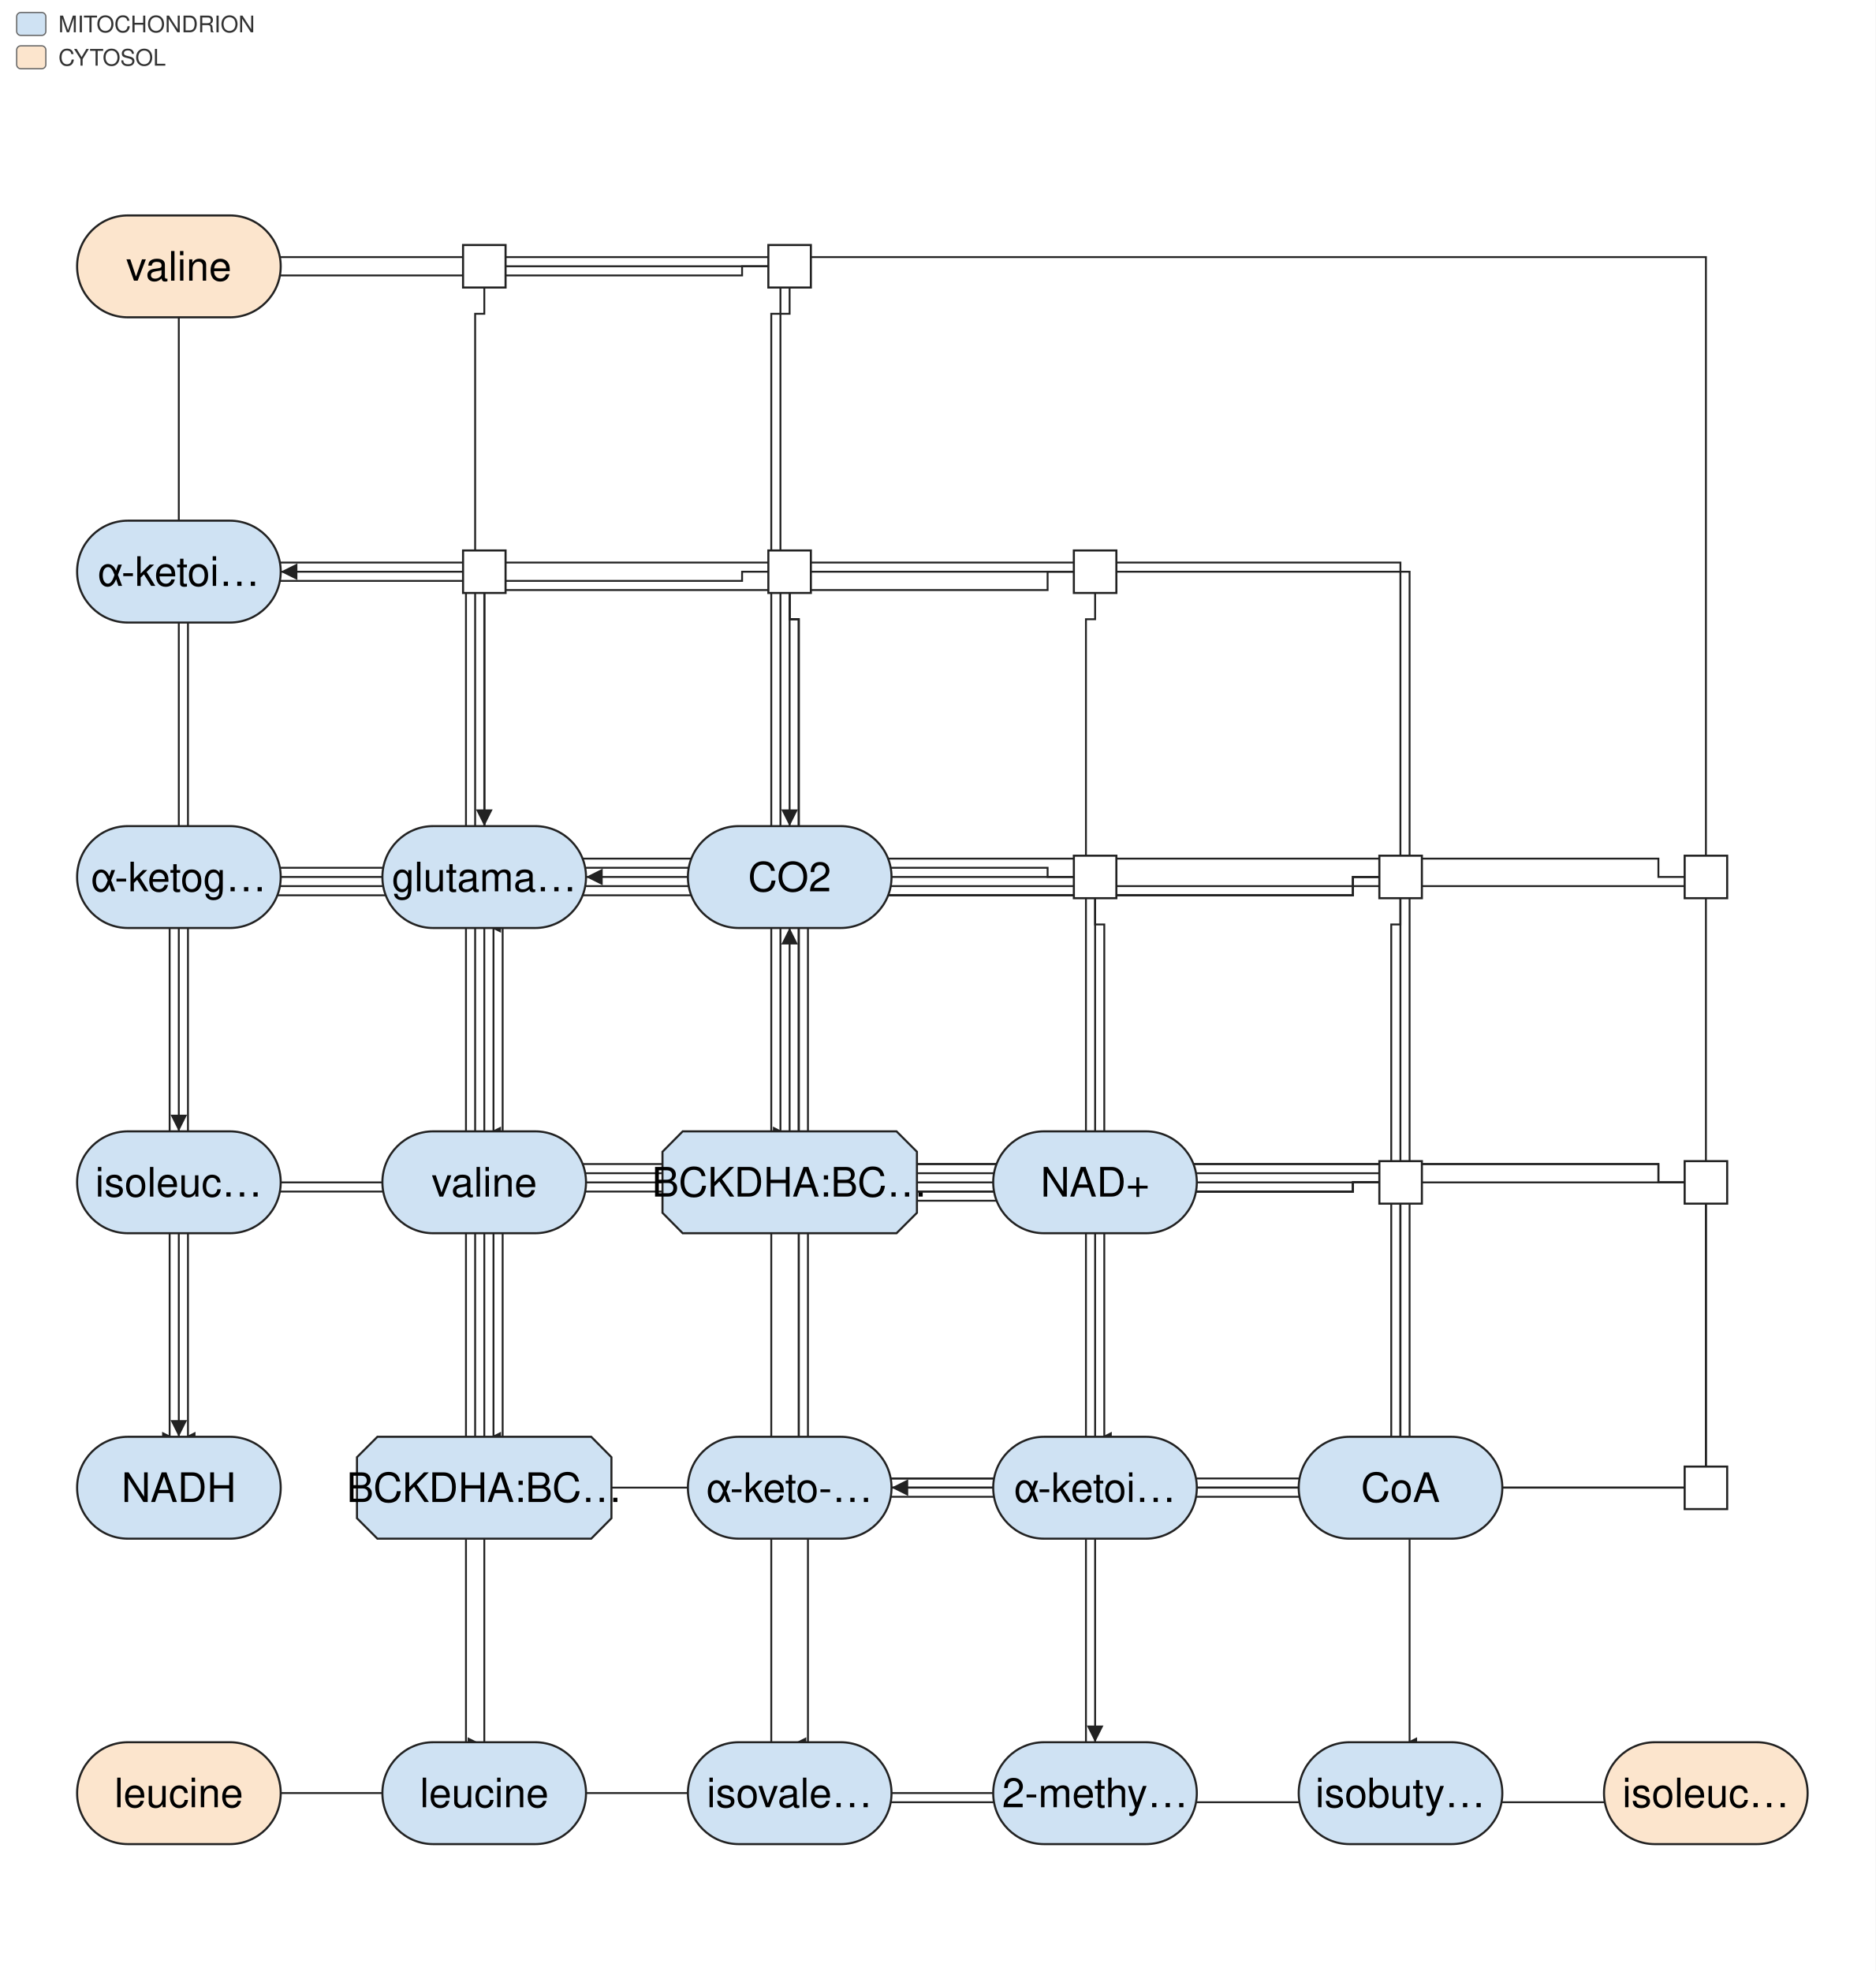
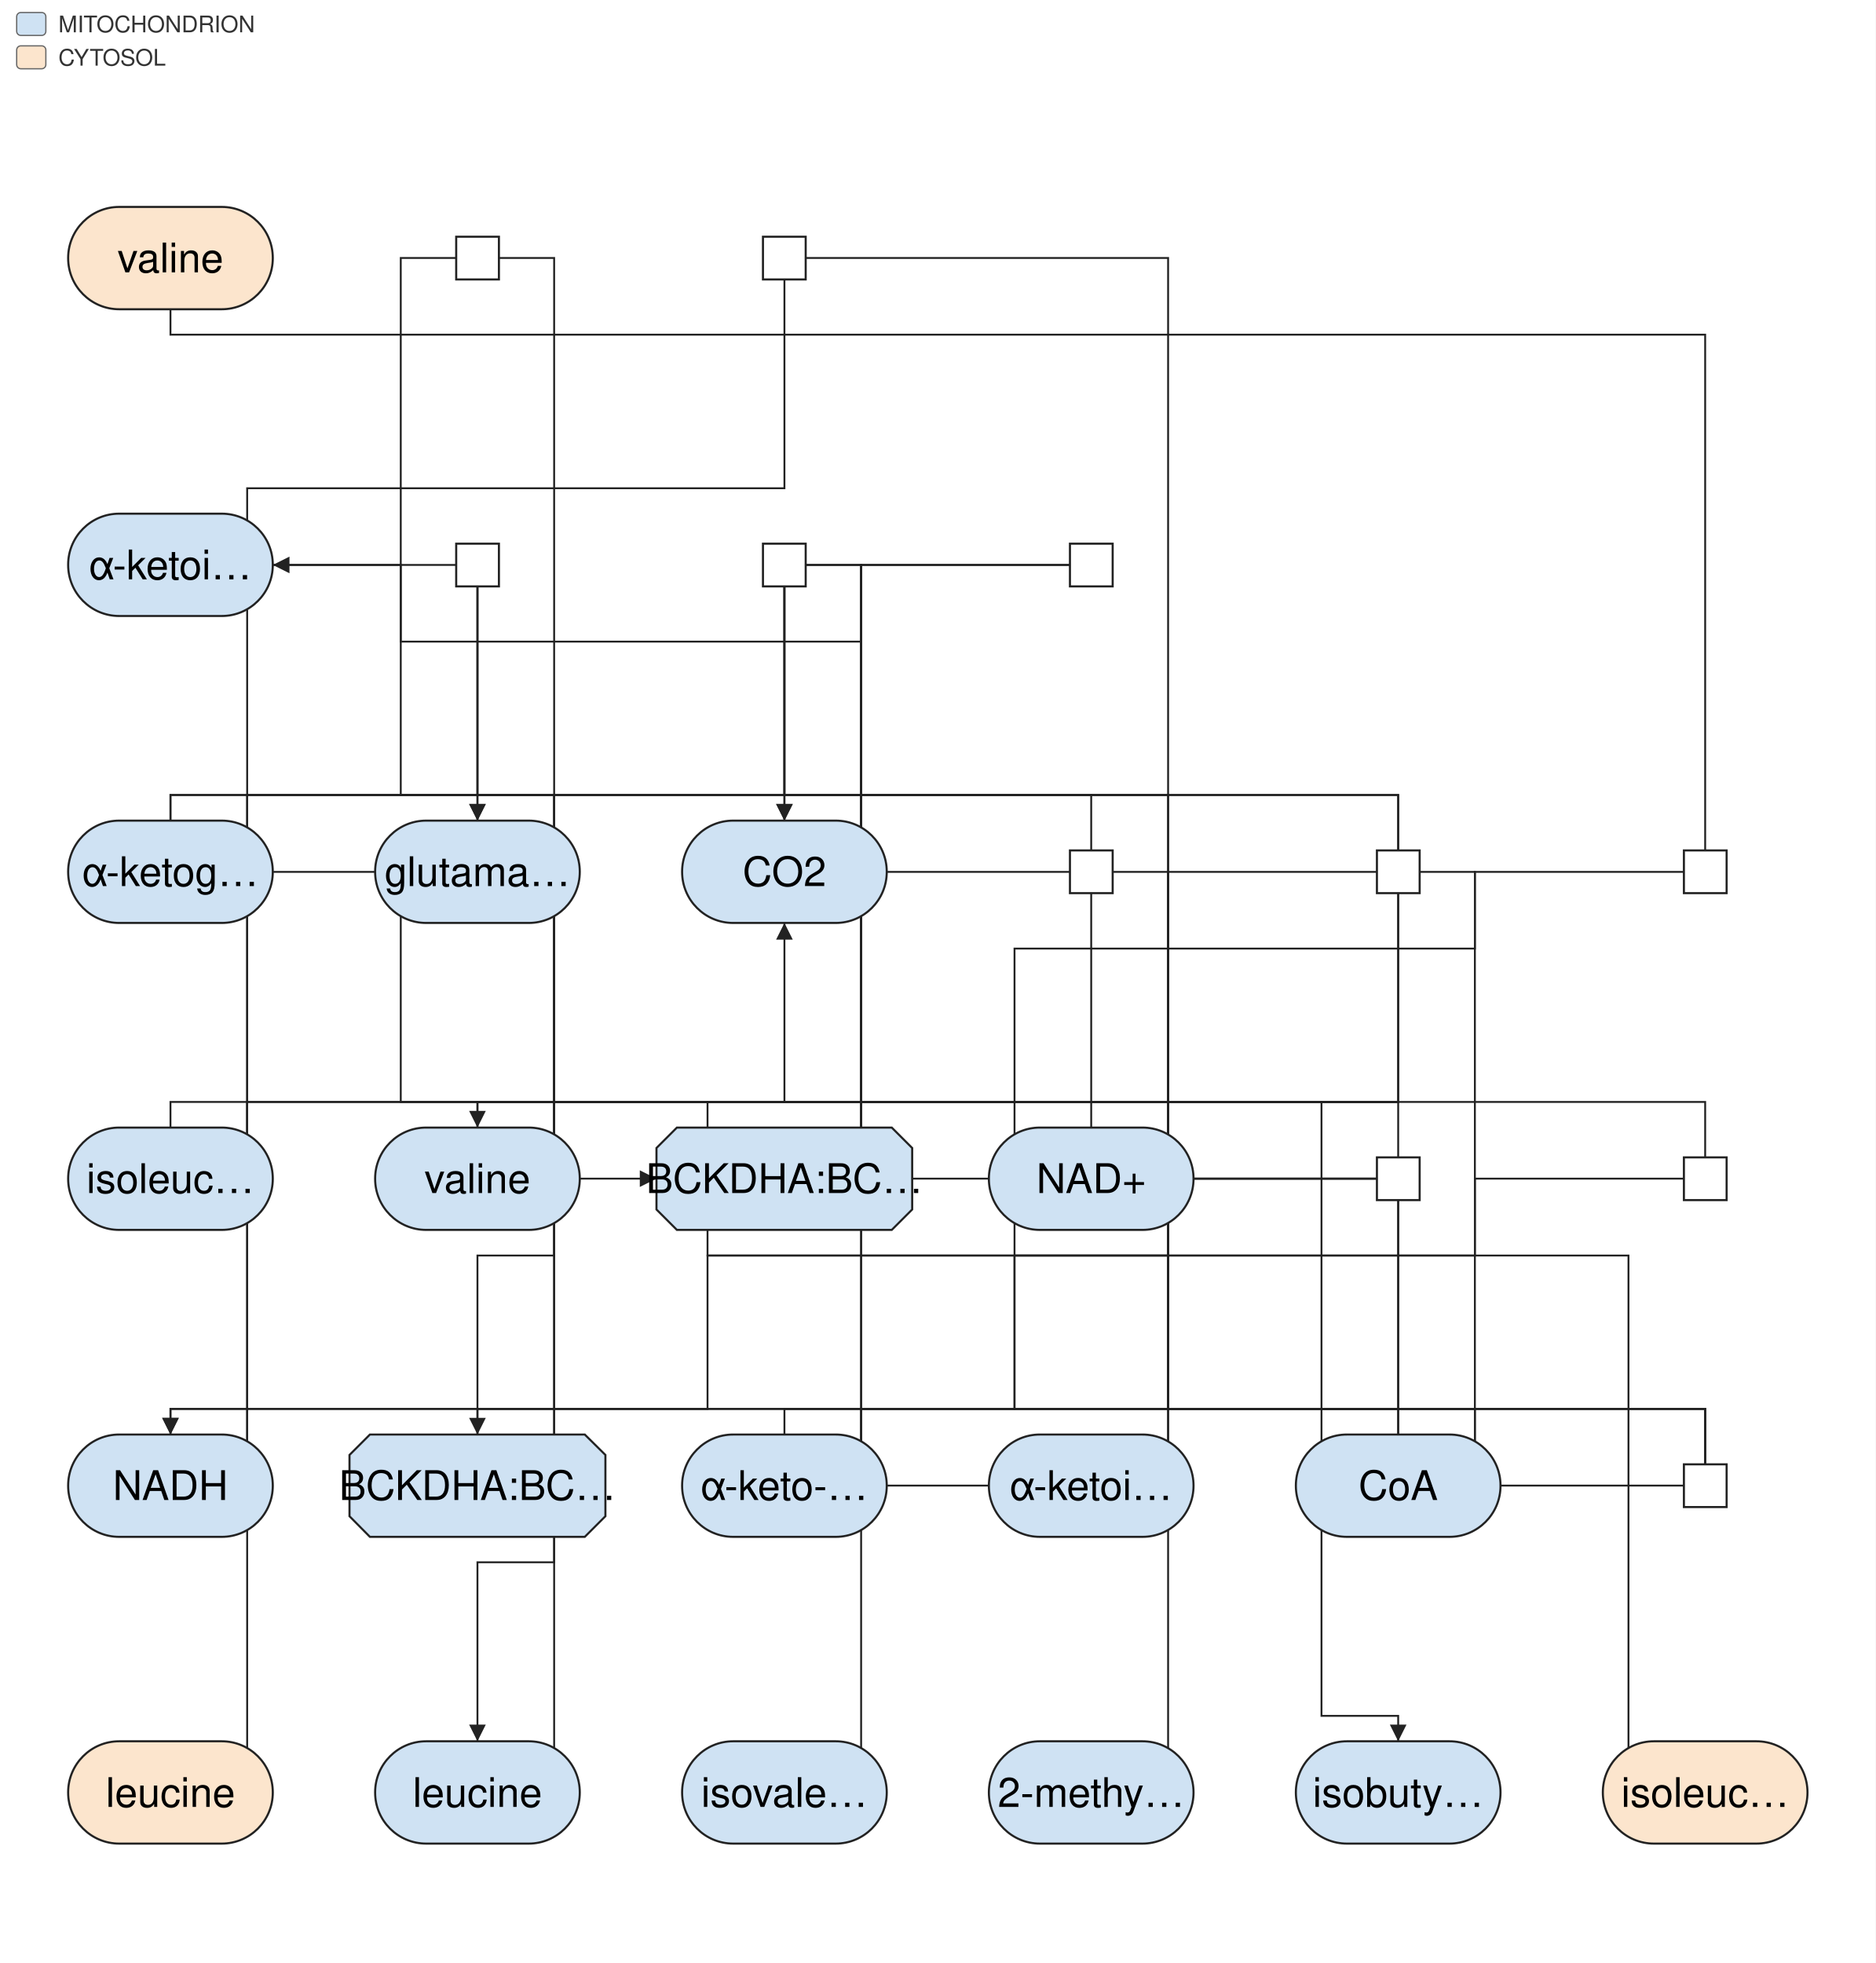
- <svg xmlns="http://www.w3.org/2000/svg" width="900" height="946" viewBox="0 0 900 946" font-family="Helvetica, Arial, sans-serif">
+ <svg xmlns="http://www.w3.org/2000/svg" width="900" height="942" viewBox="0 0 900 942" font-family="Helvetica, Arial, sans-serif">
  <defs>
    <marker id="production" viewBox="0 0 10 10" refX="10" refY="5" markerWidth="8.0" markerHeight="8.0" markerUnits="userSpaceOnUse" orient="auto">
      <path d="M0,0 L10,5 L0,10 z" fill="#222" />
    </marker>
    <marker id="stimulation" viewBox="0 0 11 10" refX="10" refY="5" markerWidth="8.8" markerHeight="8.0" markerUnits="userSpaceOnUse" orient="auto">
      <path d="M1,1 L10,5 L1,9 z" fill="#fff" stroke="#222" stroke-width="1.2" />
    </marker>
    <marker id="catalysis" viewBox="0 0 10 10" refX="9" refY="5" markerWidth="8.0" markerHeight="8.0" markerUnits="userSpaceOnUse" orient="auto">
      <circle cx="5" cy="5" r="4" fill="#fff" stroke="#222" stroke-width="1.2" />
    </marker>
    <marker id="inhibition" viewBox="0 0 4 10" refX="1" refY="5" markerWidth="3.2" markerHeight="8.0" markerUnits="userSpaceOnUse" orient="auto">
      <path d="M1,0 L1,10" stroke="#222" stroke-width="2" />
    </marker>
    <marker id="necessary-stimulation" viewBox="0 0 14 10" refX="13" refY="5" markerWidth="11.2" markerHeight="8.0" markerUnits="userSpaceOnUse" orient="auto">
      <path d="M1,0 L1,10" stroke="#222" stroke-width="1.6" />
      <path d="M4,1 L13,5 L4,9 z" fill="#fff" stroke="#222" stroke-width="1.2" />
    </marker>
    <marker id="modulation" viewBox="0 0 12 10" refX="11" refY="5" markerWidth="9.6" markerHeight="8.0" markerUnits="userSpaceOnUse" orient="auto">
      <path d="M1,5 L6,1 L11,5 L6,9 z" fill="#fff" stroke="#222" stroke-width="1.2" />
    </marker>
  </defs>
  <rect width="100%" height="100%" fill="#fff" />
  <rect x="8" y="6" width="14" height="11" rx="2" fill="#cfe2f3" stroke="#666" stroke-width="0.6" />
  <text x="28" y="15.5" font-size="11" fill="#333">MITOCHONDRION</text>
  <rect x="8" y="22" width="14" height="11" rx="2" fill="#fce5cd" stroke="#666" stroke-width="0.6" />
  <text x="28" y="31.5" font-size="11" fill="#333">CYTOSOL</text>
-   <polyline points="134.7,860.6 521.1,860.6 521.1,297.2 525.5,297.2 525.5,284.5" fill="none" stroke="#222" stroke-width="0.9" />
-   <polyline points="795.8,860.6 795.8,860.6 795.8,865.0 370.1,865.0 370.1,150.6 378.9,150.6 378.9,138.0" fill="none" stroke="#222" stroke-width="0.9" />
-   <polyline points="108.6,127.8 108.6,127.8 108.6,123.4 818.6,123.4 818.6,410.7" fill="none" stroke="#222" stroke-width="0.9" />
-   <polyline points="232.4,836.2 232.4,284.5" fill="none" stroke="#222" stroke-width="0.9" />
-   <polyline points="232.4,691.2 232.4,691.2 228.0,691.2 228.0,150.6 232.4,150.6 232.4,138.0" fill="none" stroke="#222" stroke-width="0.9" />
-   <polyline points="134.7,567.5 818.6,567.5 818.6,703.9" fill="none" stroke="#222" stroke-width="0.9" />
-   <polyline points="401.7,714.0 401.7,714.0 401.7,718.4 672.0,718.4 672.0,577.7" fill="none" stroke="#222" stroke-width="0.9" />
-   <polyline points="255.2,567.5 255.2,567.5 255.2,563.1 525.5,563.1 525.5,431.1" fill="none" stroke="#222" stroke-width="0.9" />
-   <polyline points="134.7,420.9 232.4,420.9 232.4,284.5" fill="none" stroke="#222" stroke-width="0.9" />
-   <polyline points="108.6,420.9 108.6,420.9 108.6,425.3 818.6,425.3 818.6,703.9" fill="none" stroke="#222" stroke-width="0.9" />
-   <polyline points="108.6,420.9 108.6,420.9 108.6,416.5 502.7,416.5 502.7,420.9 515.3,420.9" fill="none" stroke="#222" stroke-width="0.9" />
-   <polyline points="502.7,714.0 502.7,714.0 502.7,709.6 383.3,709.6 383.3,297.2 378.9,297.2 378.9,284.5" fill="none" stroke="#222" stroke-width="0.9" />
-   <polyline points="401.7,567.5 401.7,567.5 401.7,558.7 795.8,558.7 795.8,567.5 808.4,567.5" fill="none" stroke="#222" stroke-width="0.9" />
-   <polyline points="108.6,274.4 108.6,274.4 108.6,270.0 672.0,270.0 672.0,410.7" fill="none" stroke="#222" stroke-width="0.9" />
-   <polyline points="672.0,691.2 672.0,691.2 667.6,691.2 667.6,443.7 672.0,443.7 672.0,431.1" fill="none" stroke="#222" stroke-width="0.9" />
-   <polyline points="672.0,689.6 672.0,577.7" fill="none" stroke="#222" stroke-width="0.9" />
-   <polyline points="649.2,714.0 649.2,714.0 649.2,709.6 383.3,709.6 383.3,297.2 378.9,297.2 378.9,284.5" fill="none" stroke="#222" stroke-width="0.9" />
-   <polyline points="548.3,567.5 548.3,567.5 548.3,563.1 672.0,563.1 672.0,431.1" fill="none" stroke="#222" stroke-width="0.9" />
-   <polyline points="548.3,567.5 548.3,567.5 548.3,571.9 649.2,571.9 649.2,567.5 661.9,567.5" fill="none" stroke="#222" stroke-width="0.9" />
-   <polyline points="502.7,567.5 502.7,567.5 502.7,576.3 383.3,576.3 383.3,297.2 378.9,297.2 378.9,284.5" fill="none" stroke="#222" stroke-width="0.9" />
-   <polyline points="232.4,284.5 232.4,396.5" fill="none" stroke="#222" stroke-width="0.9" marker-end="url(#production)" />
-   <polyline points="222.2,274.4 134.7,274.4" fill="none" stroke="#222" stroke-width="0.9" marker-end="url(#production)" />
-   <polyline points="661.9,420.9 649.2,420.9 649.2,429.7 81.4,429.7 81.4,691.2 85.8,691.2 85.8,691.2" fill="none" stroke="#222" stroke-width="0.9" marker-end="url(#production)" />
-   <polyline points="661.9,420.9 649.2,420.9 649.2,429.7 387.7,429.7 387.7,837.8 378.9,837.8 378.9,837.8" fill="none" stroke="#222" stroke-width="0.9" marker-end="url(#production)" />
-   <polyline points="661.9,420.9 649.2,420.9 649.2,429.7 401.7,429.7 401.7,420.9 401.7,420.9" fill="none" stroke="#222" stroke-width="0.9" marker-end="url(#production)" />
-   <polyline points="808.4,714.0 427.8,714.0" fill="none" stroke="#222" stroke-width="0.9" marker-end="url(#production)" />
-   <polyline points="808.4,714.0 236.8,714.0 236.8,443.7 232.4,443.7 232.4,443.7" fill="none" stroke="#222" stroke-width="0.9" marker-end="url(#production)" />
-   <polyline points="661.9,567.5 649.2,567.5 649.2,571.9 85.8,571.9 85.8,689.6" fill="none" stroke="#222" stroke-width="0.9" marker-end="url(#production)" />
-   <polyline points="661.9,567.5 649.2,567.5 649.2,571.9 525.5,571.9 525.5,836.2" fill="none" stroke="#222" stroke-width="0.9" marker-end="url(#production)" />
-   <polyline points="661.9,567.5 649.2,567.5 649.2,571.9 378.9,571.9 378.9,445.3" fill="none" stroke="#222" stroke-width="0.9" marker-end="url(#production)" />
-   <polyline points="525.5,431.1 525.5,443.7 529.9,443.7 529.9,691.2 525.5,691.2 525.5,691.2" fill="none" stroke="#222" stroke-width="0.9" marker-end="url(#production)" />
-   <polyline points="515.3,420.9 281.2,420.9" fill="none" stroke="#222" stroke-width="0.9" marker-end="url(#production)" />
-   <polyline points="368.7,274.4 356.1,274.4 356.1,278.8 90.2,278.8 90.2,691.2 85.8,691.2 85.8,691.2" fill="none" stroke="#222" stroke-width="0.9" marker-end="url(#production)" />
-   <polyline points="389.1,274.4 676.4,274.4 676.4,837.8 672.0,837.8 672.0,837.8" fill="none" stroke="#222" stroke-width="0.9" marker-end="url(#production)" />
-   <polyline points="378.9,284.5 378.9,396.5" fill="none" stroke="#222" stroke-width="0.9" marker-end="url(#production)" />
-   <polyline points="242.5,127.8 374.5,127.8 374.5,544.7 378.9,544.7 378.9,544.7" fill="none" stroke="#222" stroke-width="0.9" marker-end="url(#production)" />
-   <polyline points="808.4,567.5 795.8,567.5 795.8,558.7 241.2,558.7 241.2,691.2 232.4,691.2 232.4,691.2" fill="none" stroke="#222" stroke-width="0.9" marker-end="url(#production)" />
-   <polyline points="515.3,274.4 502.7,274.4 502.7,283.2 223.6,283.2 223.6,837.8 232.4,837.8 232.4,837.8" fill="none" stroke="#222" stroke-width="0.9" marker-end="url(#production)" />
-   <polyline points="368.7,127.8 356.1,127.8 356.1,132.2 85.8,132.2 85.8,543.0" fill="none" stroke="#222" stroke-width="0.9" marker-end="url(#production)" />
-   <polyline points="808.4,420.9 795.8,420.9 795.8,412.1 241.2,412.1 241.2,544.7 232.4,544.7 232.4,544.7" fill="none" stroke="#222" stroke-width="0.9" marker-end="url(#production)" />
-   <rect x="37.0" y="836.2" width="97.7" height="48.9" rx="24.4" fill="#fce5cd" stroke="#222" stroke-width="1" />
-   <text x="85.8" y="867.4" font-size="19.5" text-anchor="middle">leucine</text>
-   <rect x="769.7" y="836.2" width="97.7" height="48.9" rx="24.4" fill="#fce5cd" stroke="#222" stroke-width="1" />
-   <text x="818.6" y="867.4" font-size="19.5" text-anchor="middle">isoleuc…</text>
-   <rect x="37.0" y="103.4" width="97.7" height="48.9" rx="24.4" fill="#fce5cd" stroke="#222" stroke-width="1" />
-   <text x="85.8" y="134.7" font-size="19.5" text-anchor="middle">valine</text>
-   <rect x="183.5" y="836.2" width="97.7" height="48.9" rx="24.4" fill="#cfe2f3" stroke="#222" stroke-width="1" />
-   <text x="232.4" y="867.4" font-size="19.5" text-anchor="middle">leucine</text>
-   <rect x="37.0" y="689.6" width="97.7" height="48.9" rx="24.4" fill="#cfe2f3" stroke="#222" stroke-width="1" />
-   <text x="85.8" y="720.9" font-size="19.5" text-anchor="middle">NADH</text>
-   <rect x="330.1" y="836.2" width="97.7" height="48.9" rx="24.4" fill="#cfe2f3" stroke="#222" stroke-width="1" />
-   <text x="378.9" y="867.4" font-size="19.5" text-anchor="middle">isovale…</text>
-   <polygon points="181.1,689.6 283.7,689.6 293.4,699.4 293.4,728.7 283.7,738.5 181.1,738.5 171.3,728.7 171.3,699.4" fill="#cfe2f3" stroke="#222" stroke-width="1" />
-   <text x="232.4" y="720.9" font-size="19.5" text-anchor="middle">BCKDHA:BC…</text>
-   <rect x="37.0" y="543.0" width="97.7" height="48.9" rx="24.4" fill="#cfe2f3" stroke="#222" stroke-width="1" />
-   <text x="85.8" y="574.3" font-size="19.5" text-anchor="middle">isoleuc…</text>
-   <rect x="476.6" y="836.2" width="97.7" height="48.9" rx="24.4" fill="#cfe2f3" stroke="#222" stroke-width="1" />
-   <text x="525.5" y="867.4" font-size="19.5" text-anchor="middle">2-methy…</text>
-   <rect x="330.1" y="689.6" width="97.7" height="48.9" rx="24.4" fill="#cfe2f3" stroke="#222" stroke-width="1" />
-   <text x="378.9" y="720.9" font-size="19.5" text-anchor="middle">α-keto-…</text>
-   <rect x="183.5" y="543.0" width="97.7" height="48.9" rx="24.4" fill="#cfe2f3" stroke="#222" stroke-width="1" />
-   <text x="232.4" y="574.3" font-size="19.5" text-anchor="middle">valine</text>
-   <rect x="37.0" y="396.5" width="97.7" height="48.9" rx="24.4" fill="#cfe2f3" stroke="#222" stroke-width="1" />
-   <text x="85.8" y="427.8" font-size="19.5" text-anchor="middle">α-ketog…</text>
-   <rect x="623.2" y="836.2" width="97.7" height="48.9" rx="24.4" fill="#cfe2f3" stroke="#222" stroke-width="1" />
-   <text x="672.0" y="867.4" font-size="19.5" text-anchor="middle">isobuty…</text>
-   <rect x="476.6" y="689.6" width="97.7" height="48.9" rx="24.4" fill="#cfe2f3" stroke="#222" stroke-width="1" />
-   <text x="525.5" y="720.9" font-size="19.5" text-anchor="middle">α-ketoi…</text>
-   <polygon points="327.6,543.0 430.2,543.0 440.0,552.8 440.0,582.1 430.2,591.9 327.6,591.9 317.9,582.1 317.9,552.8" fill="#cfe2f3" stroke="#222" stroke-width="1" />
-   <text x="378.9" y="574.3" font-size="19.5" text-anchor="middle">BCKDHA:BC…</text>
-   <rect x="183.5" y="396.5" width="97.7" height="48.9" rx="24.4" fill="#cfe2f3" stroke="#222" stroke-width="1" />
-   <text x="232.4" y="427.8" font-size="19.5" text-anchor="middle">glutama…</text>
-   <rect x="37.0" y="249.9" width="97.7" height="48.9" rx="24.4" fill="#cfe2f3" stroke="#222" stroke-width="1" />
-   <text x="85.8" y="281.2" font-size="19.5" text-anchor="middle">α-ketoi…</text>
-   <rect x="623.2" y="689.6" width="97.7" height="48.9" rx="24.4" fill="#cfe2f3" stroke="#222" stroke-width="1" />
-   <text x="672.0" y="720.9" font-size="19.5" text-anchor="middle">CoA</text>
-   <rect x="476.6" y="543.0" width="97.7" height="48.9" rx="24.4" fill="#cfe2f3" stroke="#222" stroke-width="1" />
-   <text x="525.5" y="574.3" font-size="19.5" text-anchor="middle">NAD+</text>
-   <rect x="330.1" y="396.5" width="97.7" height="48.9" rx="24.4" fill="#cfe2f3" stroke="#222" stroke-width="1" />
-   <text x="378.9" y="427.8" font-size="19.5" text-anchor="middle">CO2</text>
-   <rect x="222.2" y="264.2" width="20.4" height="20.4" fill="#fff" stroke="#222" stroke-width="1" />
-   <rect x="661.9" y="410.7" width="20.4" height="20.4" fill="#fff" stroke="#222" stroke-width="1" />
-   <rect x="808.4" y="703.9" width="20.4" height="20.4" fill="#fff" stroke="#222" stroke-width="1" />
-   <rect x="661.9" y="557.3" width="20.4" height="20.4" fill="#fff" stroke="#222" stroke-width="1" />
-   <rect x="515.3" y="410.7" width="20.4" height="20.4" fill="#fff" stroke="#222" stroke-width="1" />
-   <rect x="368.7" y="264.2" width="20.4" height="20.4" fill="#fff" stroke="#222" stroke-width="1" />
-   <rect x="222.2" y="117.6" width="20.4" height="20.4" fill="#fff" stroke="#222" stroke-width="1" />
-   <rect x="808.4" y="557.3" width="20.4" height="20.4" fill="#fff" stroke="#222" stroke-width="1" />
-   <rect x="515.3" y="264.2" width="20.4" height="20.4" fill="#fff" stroke="#222" stroke-width="1" />
-   <rect x="368.7" y="117.6" width="20.4" height="20.4" fill="#fff" stroke="#222" stroke-width="1" />
-   <rect x="808.4" y="410.7" width="20.4" height="20.4" fill="#fff" stroke="#222" stroke-width="1" />
+   <polyline points="118.6,860.2 118.6,860.2 118.6,528.8 413.2,528.8 413.2,271.1 513.4,271.1" fill="none" stroke="#222" stroke-width="0.9" />
+   <polyline points="781.4,860.2 781.4,860.2 781.4,602.5 560.5,602.5 560.5,123.8 386.6,123.8" fill="none" stroke="#222" stroke-width="0.9" />
+   <polyline points="81.8,148.4 81.8,160.6 818.2,160.6 818.2,408.1" fill="none" stroke="#222" stroke-width="0.9" />
+   <polyline points="265.9,860.2 265.9,860.2 265.9,381.5 229.1,381.5 229.1,281.3" fill="none" stroke="#222" stroke-width="0.9" />
+   <polyline points="229.1,688.4 229.1,602.5 265.9,602.5 265.9,381.5 192.3,381.5 192.3,123.8 218.9,123.8" fill="none" stroke="#222" stroke-width="0.9" />
+   <polyline points="81.8,541.1 81.8,528.8 339.5,528.8 339.5,602.5 560.5,602.5 560.5,676.1 818.2,676.1 818.2,702.7" fill="none" stroke="#222" stroke-width="0.9" />
+   <polyline points="376.4,688.4 376.4,676.1 670.9,676.1 670.9,575.9" fill="none" stroke="#222" stroke-width="0.9" />
+   <polyline points="229.1,541.1 229.1,528.8 523.6,528.8 523.6,428.6" fill="none" stroke="#222" stroke-width="0.9" />
+   <polyline points="81.8,393.8 81.8,381.5 229.1,381.5 229.1,281.3" fill="none" stroke="#222" stroke-width="0.9" />
+   <polyline points="130.9,418.4 192.3,418.4 192.3,528.8 486.8,528.8 486.8,676.1 707.7,676.1 707.7,712.9 808.0,712.9" fill="none" stroke="#222" stroke-width="0.9" />
+   <polyline points="81.8,393.8 81.8,381.5 413.2,381.5 413.2,418.4 513.4,418.4" fill="none" stroke="#222" stroke-width="0.9" />
+   <polyline points="474.5,712.9 413.2,712.9 413.2,381.5 376.4,381.5 376.4,281.3" fill="none" stroke="#222" stroke-width="0.9" />
+   <polyline points="413.2,565.6 413.2,565.6 413.2,528.8 818.2,528.8 818.2,555.4" fill="none" stroke="#222" stroke-width="0.9" />
+   <polyline points="130.9,271.1 192.3,271.1 192.3,307.9 413.2,307.9 413.2,381.5 670.9,381.5 670.9,408.1" fill="none" stroke="#222" stroke-width="0.9" />
+   <polyline points="707.7,712.9 707.7,712.9 707.7,418.4 681.1,418.4" fill="none" stroke="#222" stroke-width="0.9" />
+   <polyline points="670.9,688.4 670.9,575.9" fill="none" stroke="#222" stroke-width="0.9" />
+   <polyline points="670.9,688.4 670.9,676.1 560.5,676.1 560.5,381.5 376.4,381.5 376.4,281.3" fill="none" stroke="#222" stroke-width="0.9" />
+   <polyline points="523.6,541.1 523.6,528.8 670.9,528.8 670.9,428.6" fill="none" stroke="#222" stroke-width="0.9" />
+   <polyline points="572.7,565.6 660.7,565.6" fill="none" stroke="#222" stroke-width="0.9" />
+   <polyline points="474.5,565.6 413.2,565.6 413.2,271.1 386.6,271.1" fill="none" stroke="#222" stroke-width="0.9" />
+   <polyline points="229.1,281.3 229.1,393.8" fill="none" stroke="#222" stroke-width="0.9" marker-end="url(#production)" />
+   <polyline points="218.9,271.1 130.9,271.1" fill="none" stroke="#222" stroke-width="0.9" marker-end="url(#production)" />
+   <polyline points="660.7,418.4 560.5,418.4 560.5,602.5 339.5,602.5 339.5,676.1 81.8,676.1 81.8,688.4" fill="none" stroke="#222" stroke-width="0.9" marker-end="url(#production)" />
+   <polyline points="670.9,428.6 670.9,528.8 413.2,528.8 413.2,860.2 413.2,860.2" fill="none" stroke="#222" stroke-width="0.9" marker-end="url(#production)" />
+   <polyline points="670.9,408.1 670.9,381.5 376.4,381.5 376.4,393.8" fill="none" stroke="#222" stroke-width="0.9" marker-end="url(#production)" />
+   <polyline points="818.2,702.7 818.2,676.1 413.2,676.1 413.2,712.9 413.2,712.9" fill="none" stroke="#222" stroke-width="0.9" marker-end="url(#production)" />
+   <polyline points="818.2,702.7 818.2,676.1 560.5,676.1 560.5,528.8 265.9,528.8 265.9,418.4 265.9,418.4" fill="none" stroke="#222" stroke-width="0.9" marker-end="url(#production)" />
+   <polyline points="660.7,565.6 560.5,565.6 560.5,676.1 81.8,676.1 81.8,688.4" fill="none" stroke="#222" stroke-width="0.9" marker-end="url(#production)" />
+   <polyline points="660.7,565.6 560.5,565.6 560.5,860.2 560.5,860.2" fill="none" stroke="#222" stroke-width="0.9" marker-end="url(#production)" />
+   <polyline points="670.9,555.4 670.9,528.8 376.4,528.8 376.4,442.9" fill="none" stroke="#222" stroke-width="0.9" marker-end="url(#production)" />
+   <polyline points="533.9,418.4 560.5,418.4 560.5,712.9 560.5,712.9" fill="none" stroke="#222" stroke-width="0.9" marker-end="url(#production)" />
+   <polyline points="523.6,408.1 523.6,381.5 229.1,381.5 229.1,393.8" fill="none" stroke="#222" stroke-width="0.9" marker-end="url(#production)" />
+   <polyline points="376.4,281.3 376.4,381.5 118.6,381.5 118.6,712.9 118.6,712.9" fill="none" stroke="#222" stroke-width="0.9" marker-end="url(#production)" />
+   <polyline points="386.6,271.1 413.2,271.1 413.2,528.8 634.1,528.8 634.1,823.4 670.9,823.4 670.9,835.6" fill="none" stroke="#222" stroke-width="0.9" marker-end="url(#production)" />
+   <polyline points="376.4,281.3 376.4,393.8" fill="none" stroke="#222" stroke-width="0.9" marker-end="url(#production)" />
+   <polyline points="239.3,123.8 265.9,123.8 265.9,565.6 315.0,565.6" fill="none" stroke="#222" stroke-width="0.9" marker-end="url(#production)" />
+   <polyline points="808.0,565.6 707.7,565.6 707.7,602.5 486.8,602.5 486.8,676.1 229.1,676.1 229.1,688.4" fill="none" stroke="#222" stroke-width="0.9" marker-end="url(#production)" />
+   <polyline points="513.4,271.1 413.2,271.1 413.2,528.8 265.9,528.8 265.9,749.7 229.1,749.7 229.1,835.6" fill="none" stroke="#222" stroke-width="0.9" marker-end="url(#production)" />
+   <polyline points="376.4,134.0 376.4,234.3 118.6,234.3 118.6,565.6 118.6,565.6" fill="none" stroke="#222" stroke-width="0.9" marker-end="url(#production)" />
+   <polyline points="808.0,418.4 707.7,418.4 707.7,455.2 486.8,455.2 486.8,528.8 229.1,528.8 229.1,541.1" fill="none" stroke="#222" stroke-width="0.9" marker-end="url(#production)" />
+   <rect x="32.7" y="835.6" width="98.2" height="49.1" rx="24.5" fill="#fce5cd" stroke="#222" stroke-width="1" />
+   <text x="81.8" y="867.1" font-size="19.6" text-anchor="middle">leucine</text>
+   <rect x="769.1" y="835.6" width="98.2" height="49.1" rx="24.5" fill="#fce5cd" stroke="#222" stroke-width="1" />
+   <text x="818.2" y="867.1" font-size="19.6" text-anchor="middle">isoleuc…</text>
+   <rect x="32.7" y="99.3" width="98.2" height="49.1" rx="24.5" fill="#fce5cd" stroke="#222" stroke-width="1" />
+   <text x="81.8" y="130.7" font-size="19.6" text-anchor="middle">valine</text>
+   <rect x="180.0" y="835.6" width="98.2" height="49.1" rx="24.5" fill="#cfe2f3" stroke="#222" stroke-width="1" />
+   <text x="229.1" y="867.1" font-size="19.6" text-anchor="middle">leucine</text>
+   <rect x="32.7" y="688.4" width="98.2" height="49.1" rx="24.5" fill="#cfe2f3" stroke="#222" stroke-width="1" />
+   <text x="81.8" y="719.8" font-size="19.6" text-anchor="middle">NADH</text>
+   <rect x="327.3" y="835.6" width="98.2" height="49.1" rx="24.5" fill="#cfe2f3" stroke="#222" stroke-width="1" />
+   <text x="376.4" y="867.1" font-size="19.6" text-anchor="middle">isovale…</text>
+   <polygon points="177.5,688.4 280.6,688.4 290.5,698.2 290.5,727.6 280.6,737.5 177.5,737.5 167.7,727.6 167.7,698.2" fill="#cfe2f3" stroke="#222" stroke-width="1" />
+   <text x="229.1" y="719.8" font-size="19.6" text-anchor="middle">BCKDHA:BC…</text>
+   <rect x="32.7" y="541.1" width="98.2" height="49.1" rx="24.5" fill="#cfe2f3" stroke="#222" stroke-width="1" />
+   <text x="81.8" y="572.5" font-size="19.6" text-anchor="middle">isoleuc…</text>
+   <rect x="474.5" y="835.6" width="98.2" height="49.1" rx="24.5" fill="#cfe2f3" stroke="#222" stroke-width="1" />
+   <text x="523.6" y="867.1" font-size="19.6" text-anchor="middle">2-methy…</text>
+   <rect x="327.3" y="688.4" width="98.2" height="49.1" rx="24.5" fill="#cfe2f3" stroke="#222" stroke-width="1" />
+   <text x="376.4" y="719.8" font-size="19.6" text-anchor="middle">α-keto-…</text>
+   <rect x="180.0" y="541.1" width="98.2" height="49.1" rx="24.5" fill="#cfe2f3" stroke="#222" stroke-width="1" />
+   <text x="229.1" y="572.5" font-size="19.6" text-anchor="middle">valine</text>
+   <rect x="32.7" y="393.8" width="98.2" height="49.1" rx="24.5" fill="#cfe2f3" stroke="#222" stroke-width="1" />
+   <text x="81.8" y="425.2" font-size="19.6" text-anchor="middle">α-ketog…</text>
+   <rect x="621.8" y="835.6" width="98.2" height="49.1" rx="24.5" fill="#cfe2f3" stroke="#222" stroke-width="1" />
+   <text x="670.9" y="867.1" font-size="19.6" text-anchor="middle">isobuty…</text>
+   <rect x="474.5" y="688.4" width="98.2" height="49.1" rx="24.5" fill="#cfe2f3" stroke="#222" stroke-width="1" />
+   <text x="523.6" y="719.8" font-size="19.6" text-anchor="middle">α-ketoi…</text>
+   <polygon points="324.8,541.1 427.9,541.1 437.7,550.9 437.7,580.4 427.9,590.2 324.8,590.2 315.0,580.4 315.0,550.9" fill="#cfe2f3" stroke="#222" stroke-width="1" />
+   <text x="376.4" y="572.5" font-size="19.6" text-anchor="middle">BCKDHA:BC…</text>
+   <rect x="180.0" y="393.8" width="98.2" height="49.1" rx="24.5" fill="#cfe2f3" stroke="#222" stroke-width="1" />
+   <text x="229.1" y="425.2" font-size="19.6" text-anchor="middle">glutama…</text>
+   <rect x="32.7" y="246.5" width="98.2" height="49.1" rx="24.5" fill="#cfe2f3" stroke="#222" stroke-width="1" />
+   <text x="81.8" y="278.0" font-size="19.6" text-anchor="middle">α-ketoi…</text>
+   <rect x="621.8" y="688.4" width="98.2" height="49.1" rx="24.5" fill="#cfe2f3" stroke="#222" stroke-width="1" />
+   <text x="670.9" y="719.8" font-size="19.6" text-anchor="middle">CoA</text>
+   <rect x="474.5" y="541.1" width="98.2" height="49.1" rx="24.5" fill="#cfe2f3" stroke="#222" stroke-width="1" />
+   <text x="523.6" y="572.5" font-size="19.6" text-anchor="middle">NAD+</text>
+   <rect x="327.3" y="393.8" width="98.2" height="49.1" rx="24.5" fill="#cfe2f3" stroke="#222" stroke-width="1" />
+   <text x="376.4" y="425.2" font-size="19.6" text-anchor="middle">CO2</text>
+   <rect x="218.9" y="260.9" width="20.5" height="20.5" fill="#fff" stroke="#222" stroke-width="1" />
+   <rect x="660.7" y="408.1" width="20.5" height="20.5" fill="#fff" stroke="#222" stroke-width="1" />
+   <rect x="808.0" y="702.7" width="20.5" height="20.5" fill="#fff" stroke="#222" stroke-width="1" />
+   <rect x="660.7" y="555.4" width="20.5" height="20.5" fill="#fff" stroke="#222" stroke-width="1" />
+   <rect x="513.4" y="408.1" width="20.5" height="20.5" fill="#fff" stroke="#222" stroke-width="1" />
+   <rect x="366.1" y="260.9" width="20.5" height="20.5" fill="#fff" stroke="#222" stroke-width="1" />
+   <rect x="218.9" y="113.6" width="20.5" height="20.5" fill="#fff" stroke="#222" stroke-width="1" />
+   <rect x="808.0" y="555.4" width="20.5" height="20.5" fill="#fff" stroke="#222" stroke-width="1" />
+   <rect x="513.4" y="260.9" width="20.5" height="20.5" fill="#fff" stroke="#222" stroke-width="1" />
+   <rect x="366.1" y="113.6" width="20.5" height="20.5" fill="#fff" stroke="#222" stroke-width="1" />
+   <rect x="808.0" y="408.1" width="20.5" height="20.5" fill="#fff" stroke="#222" stroke-width="1" />
</svg>
